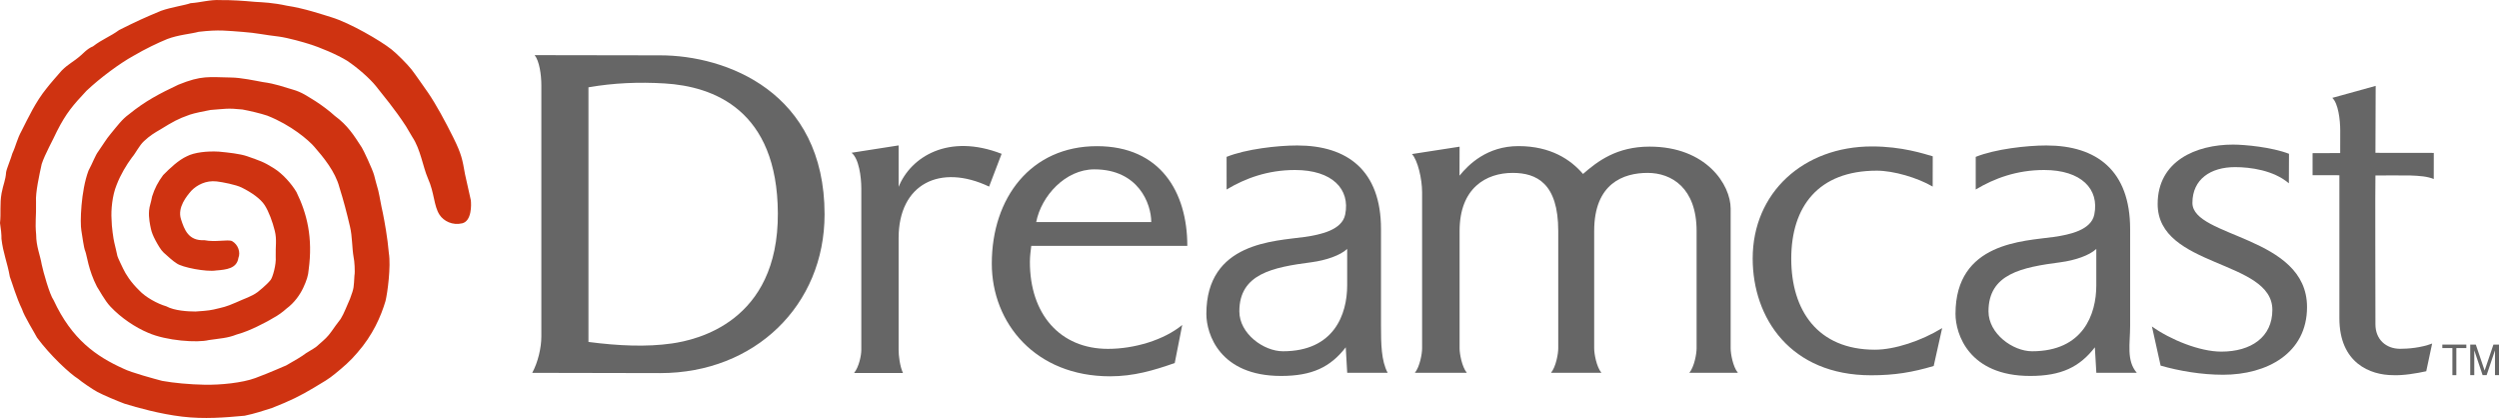
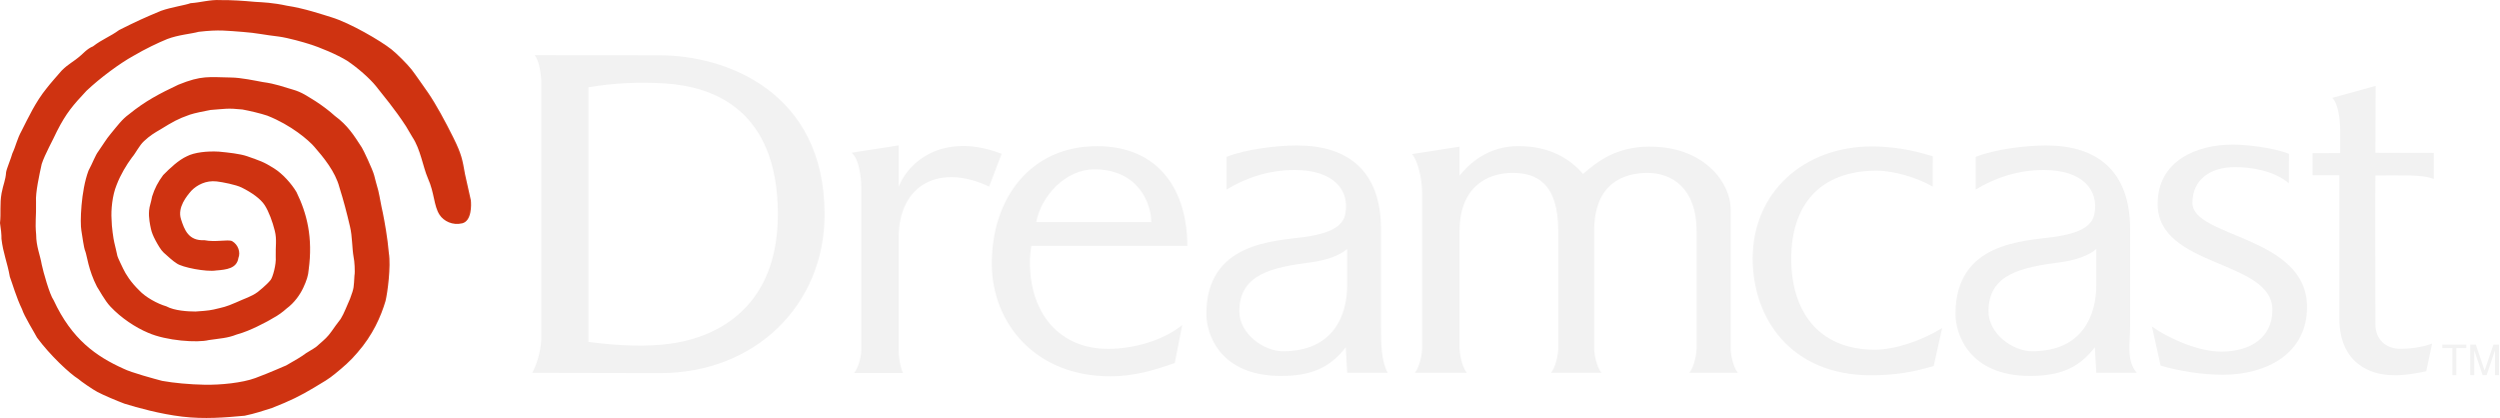
<svg xmlns="http://www.w3.org/2000/svg" version="1.2" baseProfile="tiny" id="Layer_1" x="0px" y="0px" width="566.93px" height="94.787px" viewBox="0 0 566.93 94.787" xml:space="preserve">
  <g>
-     <polygon fill="#666666" points="556.359,78.931 554.074,78.931 554.074,78.142 559.518,78.142 559.518,78.931 557.252,78.931    557.252,85.077 556.359,85.077  " />
-     <polygon fill="#666666" points="563.211,85.077 561.318,79.442 561.318,85.077 560.404,85.077 560.404,78.142 561.668,78.142    563.668,84.038 565.666,78.142 566.93,78.142 566.93,85.077 566.02,85.077 566.02,79.442 564.125,85.077  " />
-     <path fill="#666666" d="M122.813,19.344c0-2.409-0.458-5.529-1.522-6.841c6.973,0,22.039,0.046,28.497,0.046   c14.859,0,37.277,8.247,37.277,36.052c0,20.635-15.826,36.008-37.277,36.008c-4.705,0-22.67-0.058-29.044-0.058   c1.306-2.411,2.069-5.685,2.069-8.269V19.344L122.813,19.344z M133.5,77.543c6.858,0.892,13.189,1.165,18.917,0.347   c5.542-0.793,24.165-4.805,24.049-29.529c-0.109-23.431-14.581-28.788-25.731-29.443c-5.819-0.343-11.436-0.123-17.236,0.881   L133.5,77.543L133.5,77.543z" />
-     <path fill="#666666" d="M193.187,34.642l10.676-1.667c0,2.186,0,8.596,0,9.4c2.738-6.767,11.259-12.205,23.366-7.493l-2.838,7.433   c-11.082-5.26-20.528-0.646-20.528,11.661V79.37c0,1.209,0.264,3.648,0.985,5.213h-11.089c1.12-1.381,1.64-4.004,1.64-5.213V42.74   C195.396,40.083,194.854,35.97,193.187,34.642L193.187,34.642z" />
-     <path fill="#666666" d="M530.719,39.738c0,0.693,0,30.229,0,32.434c0,10.183,7.019,12.905,12.219,12.905   c2.197,0.107,5.313-0.406,7.488-0.889l1.338-6.285c-2.535,0.97-5.481,1.197-7.25,1.197c-3.26,0-5.617-2.164-5.617-5.549   c0-3.037-0.077-32.809,0-33.761h-0.034c0.432,0,7.196-0.024,7.879,0c2.217,0.078,3.92,0.213,5.387,0.803l0.008-5.919   c0,0-12.985-0.017-13.239-0.017l0.053-15.181l-9.838,2.719c1.356,1.269,1.797,4.982,1.797,7.431c0,0-0.008,4.536-0.008,5.083   c-0.441,0-5.438,0.025-6.265,0.025v5.001C525.51,39.735,530.719,39.738,530.719,39.738L530.719,39.738z" />
-     <path fill="#666666" d="M488.193,74.036c4.229,3.021,10.866,5.703,15.733,5.703c6.752,0,11.588-3.285,11.588-9.469   c0-11.414-26.022-9.522-26.022-24.004c0-9.792,8.756-13.476,17.1-13.476c2.683,0,8.806,0.582,12.697,2.088l-0.031,6.688   c-3.459-2.955-8.735-3.669-12.213-3.669c-5.521,0-9.668,2.74-9.668,8.112c0,7.887,26.002,7.43,26.002,23.621   c0,10.471-9.07,15.354-19.055,15.354c-4.865,0-9.939-0.862-14.16-2.071L488.193,74.036L488.193,74.036z" />
-     <path fill="#666666" d="M331.107,39.839c0-0.592,0.021-5.895,0.021-6.574l-10.809,1.671c1.303,1.365,2.303,5.623,2.303,8.667   v35.414c0,1.209-0.519,4.143-1.641,5.521h11.784c-1.118-1.381-1.637-4.313-1.637-5.521V52.372c0-9.75,6.031-13.164,12.035-13.164   c5.434,0,10.344,2.352,10.344,13.164v26.646c0,1.209-0.52,4.142-1.637,5.521h11.428c-1.123-1.381-1.637-4.313-1.637-5.521V52.372   c0-10.811,6.678-13.164,12.123-13.164c5.43,0,11.111,3.411,11.111,13.164v26.646c0,1.209-0.515,4.142-1.642,5.521h11.008   c-1.127-1.381-1.639-4.313-1.639-5.521V47.312c0-5.404-5.516-14.063-18.391-14.063c-7.492,0-11.818,3.333-15.103,6.2   c-2.793-3.26-7.34-6.317-14.647-6.317C337.365,33.129,333.162,37.302,331.107,39.839L331.107,39.839z" />
-     <path fill="#666666" d="M305.621,56.453c-1.543,1.453-4.773,2.579-8.107,3.019c-8.762,1.147-16.352,2.604-16.352,11.137   c0,5.063,5.52,9.048,9.891,9.048c11.578,0,14.57-8.353,14.57-14.935v-8.269H305.621L305.621,56.453z M278.269,35.57   c4.419-1.771,11.549-2.583,16.021-2.583c11.42,0,19.008,5.705,19.008,18.95v21.972c0,4.069,0.062,7.924,1.512,10.631h-9.178   l-0.332-5.78c-3.473,4.487-7.627,6.495-14.676,6.495c-13.91,0-16.946-9.503-16.946-14.069c0-16.297,15.512-16.485,22.249-17.447   c3.728-0.526,8.521-1.58,9.244-5.074c1.188-5.78-2.942-10.114-11.385-10.114c-6.197,0-11.273,1.885-15.514,4.422L278.269,35.57   L278.269,35.57z M475.572,56.453c-1.541,1.453-4.773,2.579-8.109,3.019c-8.76,1.147-16.348,2.604-16.348,11.137   c0,5.063,5.516,9.048,9.887,9.048c11.576,0,14.57-8.353,14.57-14.935V56.453L475.572,56.453z M448.223,35.57   c4.418-1.771,11.556-2.583,16.023-2.583c11.414,0,19.002,5.705,19.002,18.95v21.972c0,4.069-0.887,7.841,1.508,10.631h-9.176   l-0.334-5.78c-3.478,4.487-7.625,6.495-14.674,6.495c-13.902,0-16.943-9.503-16.943-14.069c0-16.297,15.512-16.485,22.246-17.447   c3.729-0.526,8.527-1.58,9.242-5.074c1.19-5.78-2.941-10.114-11.385-10.114c-6.195,0-11.271,1.885-15.513,4.422v-7.4L448.223,35.57   L448.223,35.57z" />
-     <path fill="#666666" d="M438.451,42.308c-3.443-2.012-8.879-3.605-12.67-3.605c-13.312,0-19.412,8.185-19.412,19.976   c0,11.68,5.965,20.625,18.983,20.625c4.462,0,10.535-2.006,15.25-4.902l-1.918,8.593c-4.799,1.428-8.842,2.108-14.194,2.108   c-18.295,0-26.871-12.977-26.871-26.479c0-14.921,11.504-25.417,27.072-25.417c6.805,0,11.771,1.668,13.776,2.238L438.451,42.308   L438.451,42.308z" />
-     <path fill="#666666" d="M233.646,59.304c0.008-1.234,0.172-2.41,0.31-3.55h35.401c0-12.169-6.087-22.608-20.505-22.608   c-14.965,0-23.85,11.703-23.85,26.63c0,13.498,9.891,25.56,26.832,25.56c5.356,0,9.834-1.319,14.669-3.012l1.701-8.63   c-4.135,3.404-10.817,5.418-16.849,5.418C240.514,79.112,233.599,71.263,233.646,59.304L233.646,59.304z M235.077,50.356   c1.149-5.92,6.628-11.952,13.184-11.952c10.018,0,12.917,7.817,12.917,11.952C261.176,50.356,235.077,50.375,235.077,50.356   L235.077,50.356z" />
+     <polygon fill="#f2f2f2" points="556.359,78.931 554.074,78.931 554.074,78.142 559.518,78.142 559.518,78.931 557.252,78.931    557.252,85.077 556.359,85.077  " />
+     <polygon fill="#f2f2f2" points="563.211,85.077 561.318,79.442 561.318,85.077 560.404,85.077 560.404,78.142 561.668,78.142    563.668,84.038 565.666,78.142 566.93,78.142 566.93,85.077 566.02,85.077 566.02,79.442 564.125,85.077  " />
+     <path fill="#f2f2f2" d="M122.813,19.344c0-2.409-0.458-5.529-1.522-6.841c6.973,0,22.039,0.046,28.497,0.046   c14.859,0,37.277,8.247,37.277,36.052c0,20.635-15.826,36.008-37.277,36.008c-4.705,0-22.67-0.058-29.044-0.058   c1.306-2.411,2.069-5.685,2.069-8.269V19.344L122.813,19.344z M133.5,77.543c6.858,0.892,13.189,1.165,18.917,0.347   c5.542-0.793,24.165-4.805,24.049-29.529c-0.109-23.431-14.581-28.788-25.731-29.443c-5.819-0.343-11.436-0.123-17.236,0.881   L133.5,77.543L133.5,77.543z" />
+     <path fill="#f2f2f2" d="M193.187,34.642l10.676-1.667c0,2.186,0,8.596,0,9.4c2.738-6.767,11.259-12.205,23.366-7.493l-2.838,7.433   c-11.082-5.26-20.528-0.646-20.528,11.661V79.37c0,1.209,0.264,3.648,0.985,5.213h-11.089c1.12-1.381,1.64-4.004,1.64-5.213V42.74   C195.396,40.083,194.854,35.97,193.187,34.642L193.187,34.642z" />
+     <path fill="#f2f2f2" d="M530.719,39.738c0,0.693,0,30.229,0,32.434c0,10.183,7.019,12.905,12.219,12.905   c2.197,0.107,5.313-0.406,7.488-0.889l1.338-6.285c-2.535,0.97-5.481,1.197-7.25,1.197c-3.26,0-5.617-2.164-5.617-5.549   c0-3.037-0.077-32.809,0-33.761h-0.034c0.432,0,7.196-0.024,7.879,0c2.217,0.078,3.92,0.213,5.387,0.803l0.008-5.919   c0,0-12.985-0.017-13.239-0.017l0.053-15.181l-9.838,2.719c1.356,1.269,1.797,4.982,1.797,7.431c0,0-0.008,4.536-0.008,5.083   c-0.441,0-5.438,0.025-6.265,0.025v5.001C525.51,39.735,530.719,39.738,530.719,39.738L530.719,39.738z" />
+     <path fill="#f2f2f2" d="M488.193,74.036c4.229,3.021,10.866,5.703,15.733,5.703c6.752,0,11.588-3.285,11.588-9.469   c0-11.414-26.022-9.522-26.022-24.004c0-9.792,8.756-13.476,17.1-13.476c2.683,0,8.806,0.582,12.697,2.088l-0.031,6.688   c-3.459-2.955-8.735-3.669-12.213-3.669c-5.521,0-9.668,2.74-9.668,8.112c0,7.887,26.002,7.43,26.002,23.621   c0,10.471-9.07,15.354-19.055,15.354c-4.865,0-9.939-0.862-14.16-2.071L488.193,74.036L488.193,74.036z" />
+     <path fill="#f2f2f2" d="M331.107,39.839c0-0.592,0.021-5.895,0.021-6.574l-10.809,1.671c1.303,1.365,2.303,5.623,2.303,8.667   v35.414c0,1.209-0.519,4.143-1.641,5.521h11.784c-1.118-1.381-1.637-4.313-1.637-5.521V52.372c0-9.75,6.031-13.164,12.035-13.164   c5.434,0,10.344,2.352,10.344,13.164v26.646c0,1.209-0.52,4.142-1.637,5.521h11.428c-1.123-1.381-1.637-4.313-1.637-5.521V52.372   c0-10.811,6.678-13.164,12.123-13.164c5.43,0,11.111,3.411,11.111,13.164v26.646c0,1.209-0.515,4.142-1.642,5.521h11.008   c-1.127-1.381-1.639-4.313-1.639-5.521V47.312c0-5.404-5.516-14.063-18.391-14.063c-7.492,0-11.818,3.333-15.103,6.2   c-2.793-3.26-7.34-6.317-14.647-6.317C337.365,33.129,333.162,37.302,331.107,39.839L331.107,39.839z" />
+     <path fill="#f2f2f2" d="M305.621,56.453c-1.543,1.453-4.773,2.579-8.107,3.019c-8.762,1.147-16.352,2.604-16.352,11.137   c0,5.063,5.52,9.048,9.891,9.048c11.578,0,14.57-8.353,14.57-14.935v-8.269H305.621L305.621,56.453z M278.269,35.57   c4.419-1.771,11.549-2.583,16.021-2.583c11.42,0,19.008,5.705,19.008,18.95v21.972c0,4.069,0.062,7.924,1.512,10.631h-9.178   l-0.332-5.78c-3.473,4.487-7.627,6.495-14.676,6.495c-13.91,0-16.946-9.503-16.946-14.069c0-16.297,15.512-16.485,22.249-17.447   c3.728-0.526,8.521-1.58,9.244-5.074c1.188-5.78-2.942-10.114-11.385-10.114c-6.197,0-11.273,1.885-15.514,4.422L278.269,35.57   L278.269,35.57z M475.572,56.453c-1.541,1.453-4.773,2.579-8.109,3.019c-8.76,1.147-16.348,2.604-16.348,11.137   c0,5.063,5.516,9.048,9.887,9.048c11.576,0,14.57-8.353,14.57-14.935V56.453L475.572,56.453z M448.223,35.57   c4.418-1.771,11.556-2.583,16.023-2.583c11.414,0,19.002,5.705,19.002,18.95v21.972c0,4.069-0.887,7.841,1.508,10.631h-9.176   l-0.334-5.78c-3.478,4.487-7.625,6.495-14.674,6.495c-13.902,0-16.943-9.503-16.943-14.069c0-16.297,15.512-16.485,22.246-17.447   c3.729-0.526,8.527-1.58,9.242-5.074c1.19-5.78-2.941-10.114-11.385-10.114c-6.195,0-11.271,1.885-15.513,4.422v-7.4L448.223,35.57   L448.223,35.57z" />
+     <path fill="#f2f2f2" d="M438.451,42.308c-3.443-2.012-8.879-3.605-12.67-3.605c-13.312,0-19.412,8.185-19.412,19.976   c0,11.68,5.965,20.625,18.983,20.625c4.462,0,10.535-2.006,15.25-4.902l-1.918,8.593c-4.799,1.428-8.842,2.108-14.194,2.108   c-18.295,0-26.871-12.977-26.871-26.479c0-14.921,11.504-25.417,27.072-25.417c6.805,0,11.771,1.668,13.776,2.238L438.451,42.308   L438.451,42.308z" />
+     <path fill="#f2f2f2" d="M233.646,59.304c0.008-1.234,0.172-2.41,0.31-3.55h35.401c0-12.169-6.087-22.608-20.505-22.608   c-14.965,0-23.85,11.703-23.85,26.63c0,13.498,9.891,25.56,26.832,25.56c5.356,0,9.834-1.319,14.669-3.012l1.701-8.63   c-4.135,3.404-10.817,5.418-16.849,5.418C240.514,79.112,233.599,71.263,233.646,59.304L233.646,59.304z M235.077,50.356   c1.149-5.92,6.628-11.952,13.184-11.952c10.018,0,12.917,7.817,12.917,11.952C261.176,50.356,235.077,50.375,235.077,50.356   L235.077,50.356z" />
  </g>
  <path fill="#CF3311" d="M65.058,1.288c3.969,0.596,8.026,1.984,10.141,2.63C79.46,5.22,86.376,9.269,88.82,11.209  c1.157,0.918,3.585,3.323,4.528,4.533c0.917,1.179,2.667,3.733,3.783,5.308c1.781,2.597,3.874,6.466,5.648,10.025  c1.984,3.978,2.12,5.13,2.721,8.455l1.311,5.862c0.123,1.014,0.227,4.731-1.957,5.251c-2.181,0.521-4.199-0.483-5.15-1.955  c-1.316-2.036-1.133-4.926-2.623-8.234c-1.161-2.674-1.666-6.561-3.521-9.355l-1.453-2.458c-2.573-3.96-5.253-7.103-6.851-9.153  c-1.411-1.723-4.04-4.064-6.531-5.729c-2.306-1.398-6.032-2.993-8.719-3.813c-0.856-0.279-4.524-1.357-6.8-1.66  c-3.093-0.347-5.126-0.836-8.063-1.043c-3.63-0.256-5.367-0.578-10.074-0.028c-1.783,0.484-4.605,0.676-7.147,1.647  c-2.053,0.837-4.906,2.189-7.703,3.832c-3.012,1.651-7.578,5.026-10.609,7.907c-3.054,3.263-4.582,5.014-6.687,9.15  c-0.931,2.046-2.736,5.213-3.464,7.447c-0.497,2.269-1.443,6.5-1.286,8.556c0.073,3.681-0.25,4.44,0.027,7.45  c0.01,2.71,0.899,4.588,1.27,6.806c0.315,1.53,1.787,6.828,2.694,8.062c4.129,8.9,9.675,12.755,15.856,15.537  c1.742,0.888,7.191,2.346,8.767,2.763c2.69,0.485,6.227,0.81,9.633,0.875c3.583,0.069,8.522-0.414,11.517-1.519  c3.244-1.193,6.997-2.891,6.953-2.84c1.504-0.832,3.802-2.187,4.516-2.781c1.383-0.885,2.217-1.228,3.034-2.08  c1.184-1.033,1.898-1.629,2.794-2.91c0.497-0.721,1.292-1.827,2.059-2.805c0.83-1.36,1.307-2.793,2.116-4.564  c0.968-2.623,0.818-2.496,1.003-5.277c0.175-0.807-0.02-3.519-0.164-3.979c-0.437-2.502-0.283-4.709-0.856-7.139  c-0.771-3.287-1.417-5.747-2.402-8.899c-0.929-3.549-3.656-6.838-5.702-9.188c-1.268-1.457-5.201-4.895-10.658-7.043  c-1.538-0.517-4.05-1.103-5.647-1.395c-3.41-0.356-3.965-0.127-7.229,0.111c-1.124,0.196-3.731,0.729-4.692,1.066  c-2.804,0.985-3.835,1.611-6.702,3.366c-1.334,0.775-2.34,1.368-3.705,2.646c-1.089,1.008-1.868,2.72-2.748,3.725  c-1.209,1.644-2.554,3.836-3.456,6.201c-0.978,2.353-1.293,5.664-1.143,7.795c0,1.621,0.441,4.598,0.616,5.246  c0.176,0.65,0.616,2.67,0.71,3.076c0.097,0.405,1.145,2.541,1.292,2.853c0.593,1.261,1.726,3.069,3.633,4.919  c1.411,1.54,4.133,3.05,6.174,3.635c1.828,1.006,4.912,1.174,6.62,1.178c0.839-0.053,2.984-0.184,4.103-0.451  c2.271-0.545,2.688-0.56,5.028-1.575c2.1-0.974,3.523-1.325,4.986-2.403c0,0,2.007-1.572,2.919-2.724  c0.481-0.604,1.306-3.5,1.161-5.293c-0.069-2.453,0.289-3.845-0.214-5.863c-0.5-2.019-1.354-4.358-2.281-5.8  c-0.939-1.46-2.956-2.882-5.251-4.017c-1.288-0.636-4.333-1.224-5.627-1.376c-2.453-0.292-4.506,0.823-5.753,2.097  c-1.082,1.236-3.22,3.803-2.369,6.457c0.771,2.4,1.703,4.959,5.304,4.77c2.473,0.516,5.33-0.229,6.283,0.207  c1.413,0.803,1.955,2.573,1.443,3.811c-0.359,2.383-2.643,2.668-5.076,2.852c-2.18,0.365-7.715-0.702-8.93-1.613  c-0.816-0.484-2.067-1.647-2.946-2.435c-0.633-0.568-1.346-1.828-1.837-2.734c-0.598-1.114-0.903-1.933-1.057-2.657  c-0.185-0.86-0.562-2.506-0.419-4.149c0.099-1.108,0.394-1.582,0.688-3.203c0.589-1.84,1.32-3.239,2.498-4.834  c1.532-1.556,3.479-3.408,5.38-4.269c1.676-0.886,4.613-1.211,7.268-1.056c2.156,0.206,4.702,0.469,6.389,1.033  c2.884,1.03,3.708,1.236,6.077,2.73c1.999,1.237,4.012,3.516,5.136,5.402c2.39,4.89,3.76,10.328,2.764,17.653  c-0.081,1.236-0.466,2.443-1.237,4.084c-0.714,1.511-1.96,3.35-3.838,4.732c-0.754,0.699-1.946,1.561-2.915,2.063  c-1.375,0.834-2.299,1.269-3.733,1.989c-1.26,0.594-2.73,1.27-4.646,1.802c-2.076,0.821-3.67,0.854-6.281,1.243  c-2.568,0.646-9.602,0.187-13.792-1.662c-2.857-1.203-6.064-3.321-8.505-5.904c-1.354-1.422-2.681-3.996-3.069-4.523  c-1.94-3.729-2.319-7.233-2.631-7.973c-0.422-1-0.631-3.244-0.916-4.779c-0.319-1.724-0.122-8.941,1.617-13.573  c0.981-1.845,1.555-3.49,2.217-4.353c1.193-1.696,1.769-2.755,2.782-3.957c1.528-1.852,2.64-3.364,4.127-4.431  c3.793-3.083,6.959-4.711,11.245-6.746c5.324-2.168,6.923-1.72,11.964-1.639c2.267,0.02,5.566,0.733,7.189,1.027  c3.012,0.401,4.738,1.127,6.773,1.695c2.178,0.608,3.436,1.58,5.226,2.659c1.47,0.949,3.202,2.251,4.345,3.308  c2.927,2.146,4.337,4.401,6.131,7.171c0.327,0.464,2.455,5.002,2.794,6.266c0.158,0.633,0.638,2.449,0.949,3.511  c0.396,1.685,0.591,3.176,1.036,5.078c0.396,1.957,1.072,5.652,1.364,9.107c0.495,2.965-0.296,9.016-0.76,10.871  c-1.035,3.463-2.85,7.69-6.428,11.762c-1.519,1.804-3.135,3.199-5.003,4.717c-1.427,1.189-2.653,1.886-4.861,3.202  c-2.996,1.788-5.276,2.931-9.477,4.573c-1.71,0.549-3.866,1.271-6.188,1.75C51,94.683,46.376,95.08,41.33,94.481  c-5.047-0.602-10.102-2.023-13.089-2.939c-1.649-0.618-4.841-1.955-6.178-2.68c-0.872-0.44-3.793-2.438-4.288-2.918  c-2-1.237-6.479-5.449-9.371-9.375c-0.633-1.217-2.911-4.854-3.406-6.448c-1.313-2.697-2.229-5.96-2.766-7.354  c-0.568-3.254-1.528-5.348-1.902-8.611c0.042-0.768-0.154-2.577-0.33-3.578c0.254-2.235-0.086-4.339,0.358-6.773  c0.39-2.053,0.904-2.91,1.028-4.766c0.121-0.794,1.141-3.182,1.415-4.245c0.826-1.75,1.03-3.191,2.107-5.147  c1.549-3.048,3.172-6.554,5.662-9.617c0.712-0.95,2.729-3.228,3.416-4.017c1.625-1.625,2.578-1.881,4.421-3.51  c0.19-0.12,1.409-1.508,2.685-1.985c2.111-1.632,3.937-2.23,5.948-3.715c4.029-2.008,5.497-2.686,9.497-4.351  c2.313-0.825,5.534-1.28,6.694-1.73c2.209-0.137,4.451-0.841,6.773-0.702c2.607-0.024,5.234,0.162,7.855,0.4  C59.625,0.522,61.931,0.608,65.058,1.288L65.058,1.288z" />
</svg>
